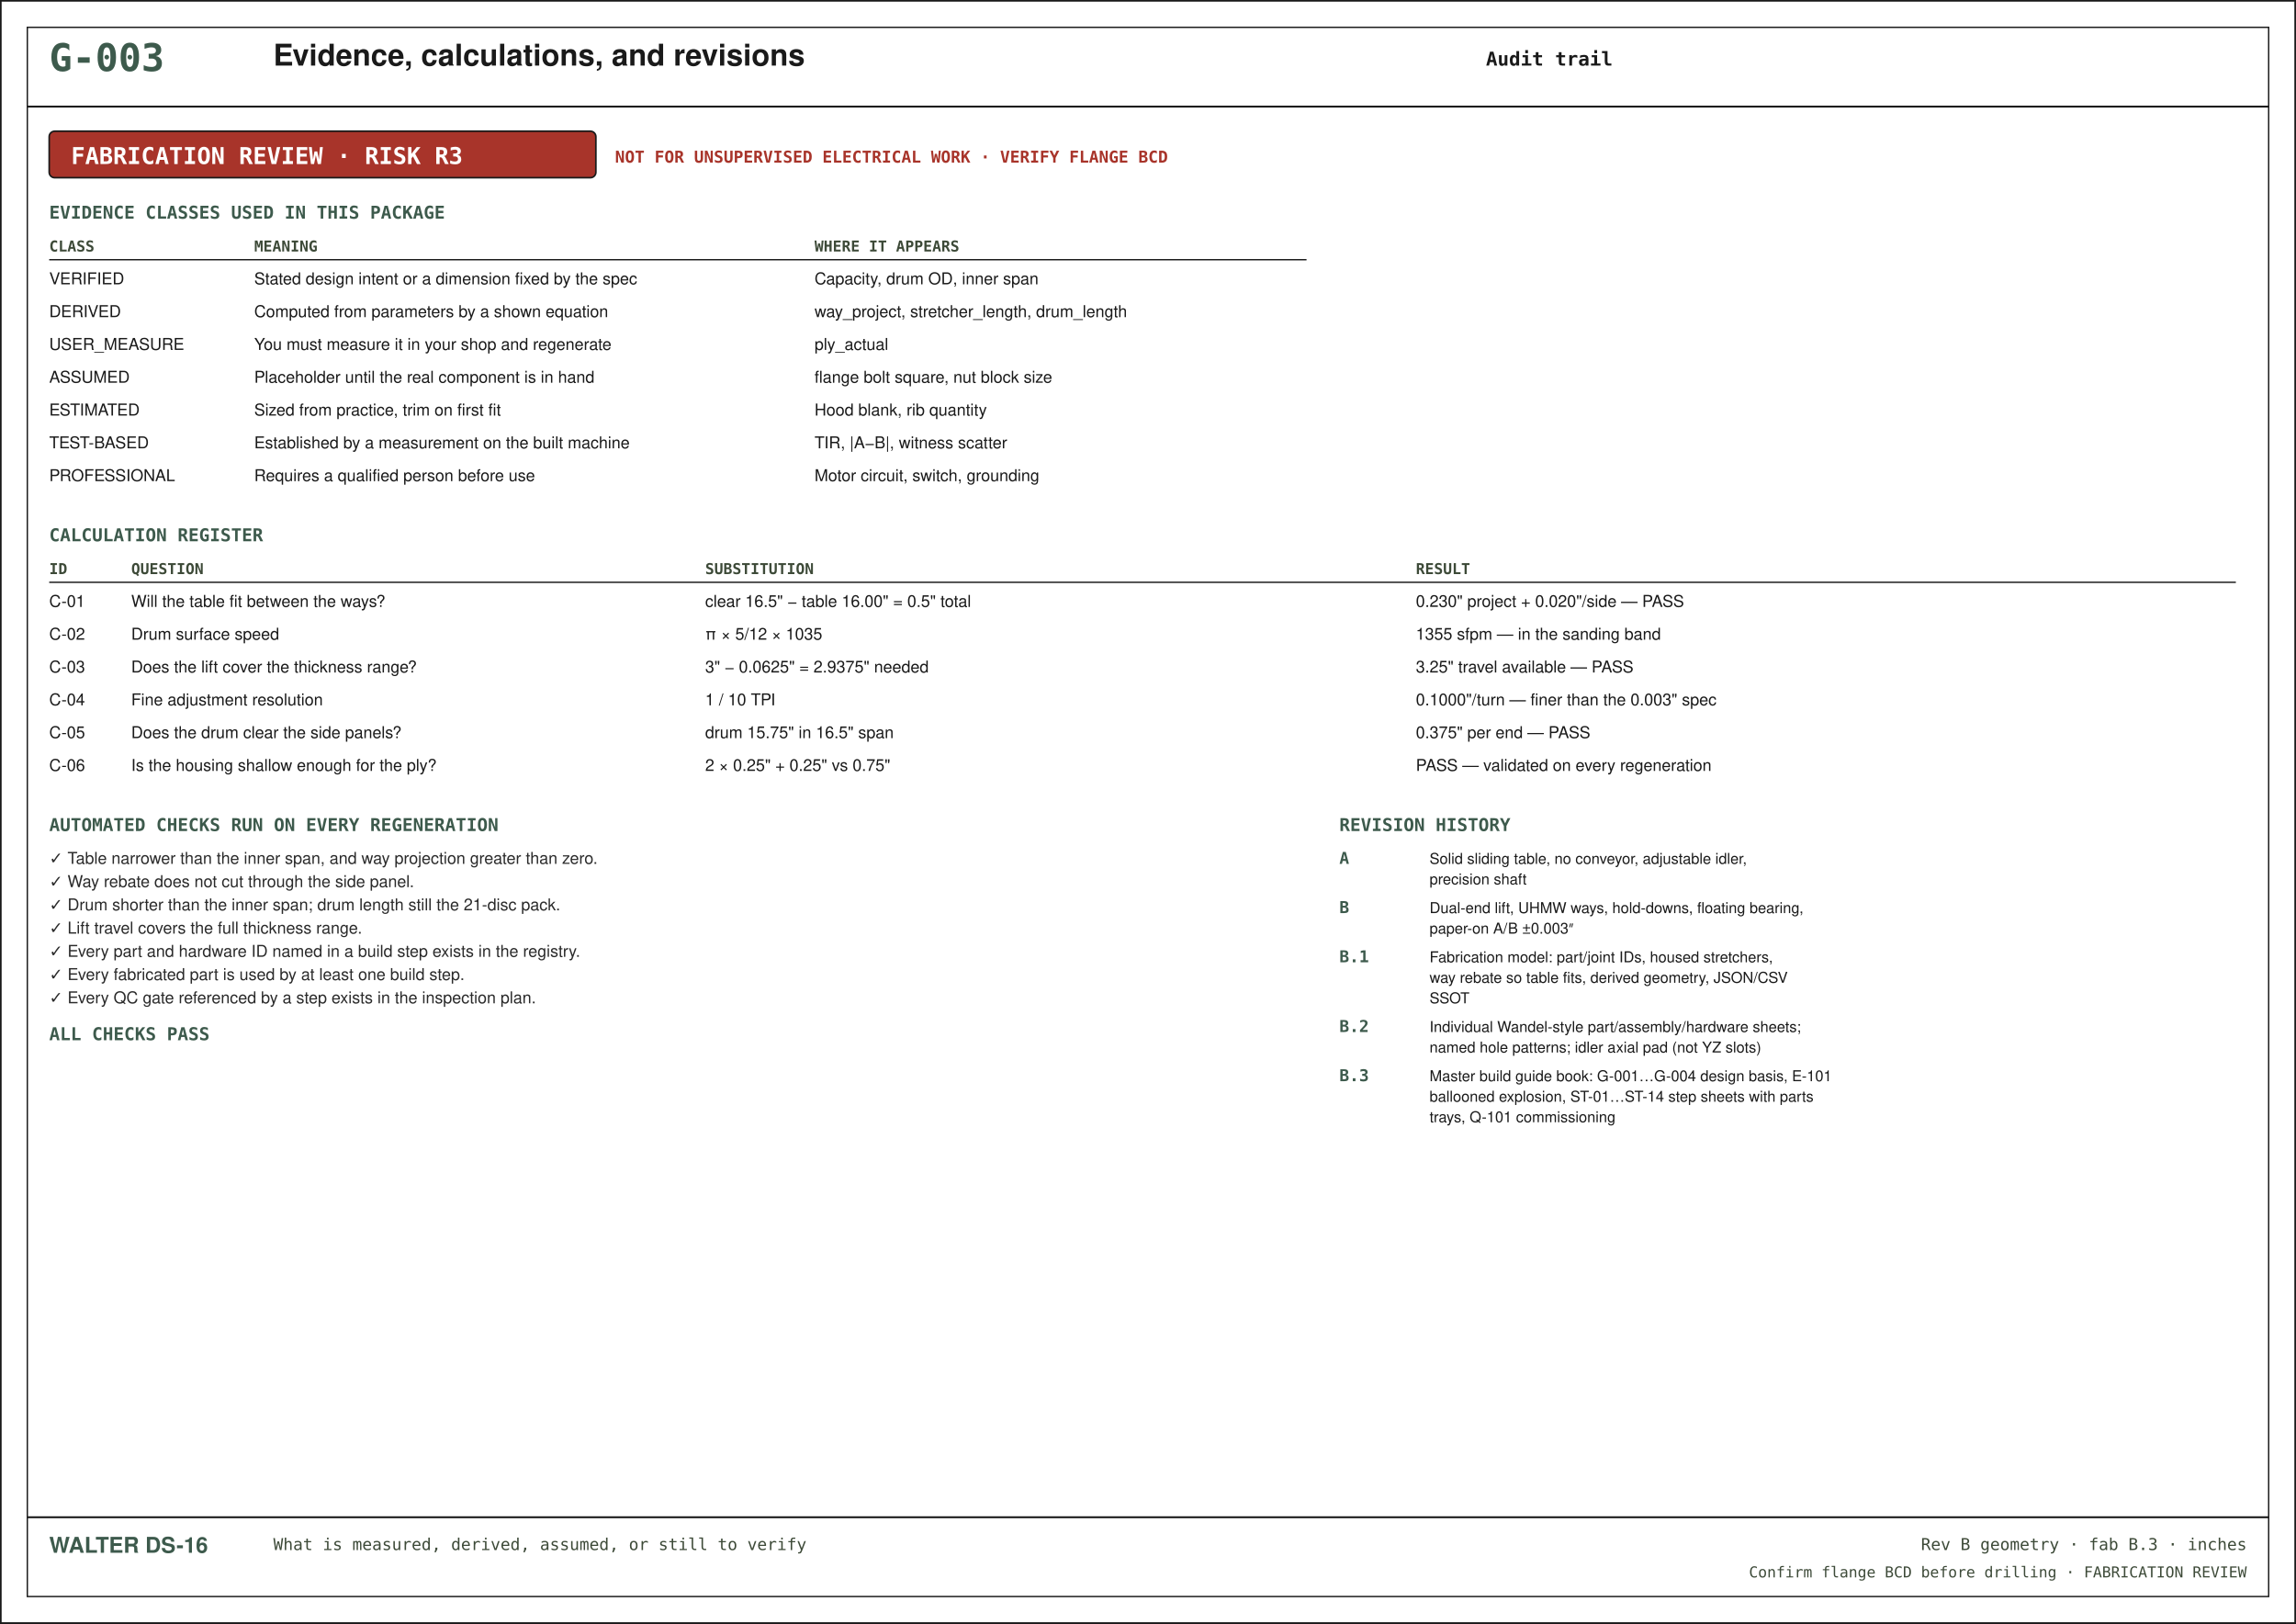
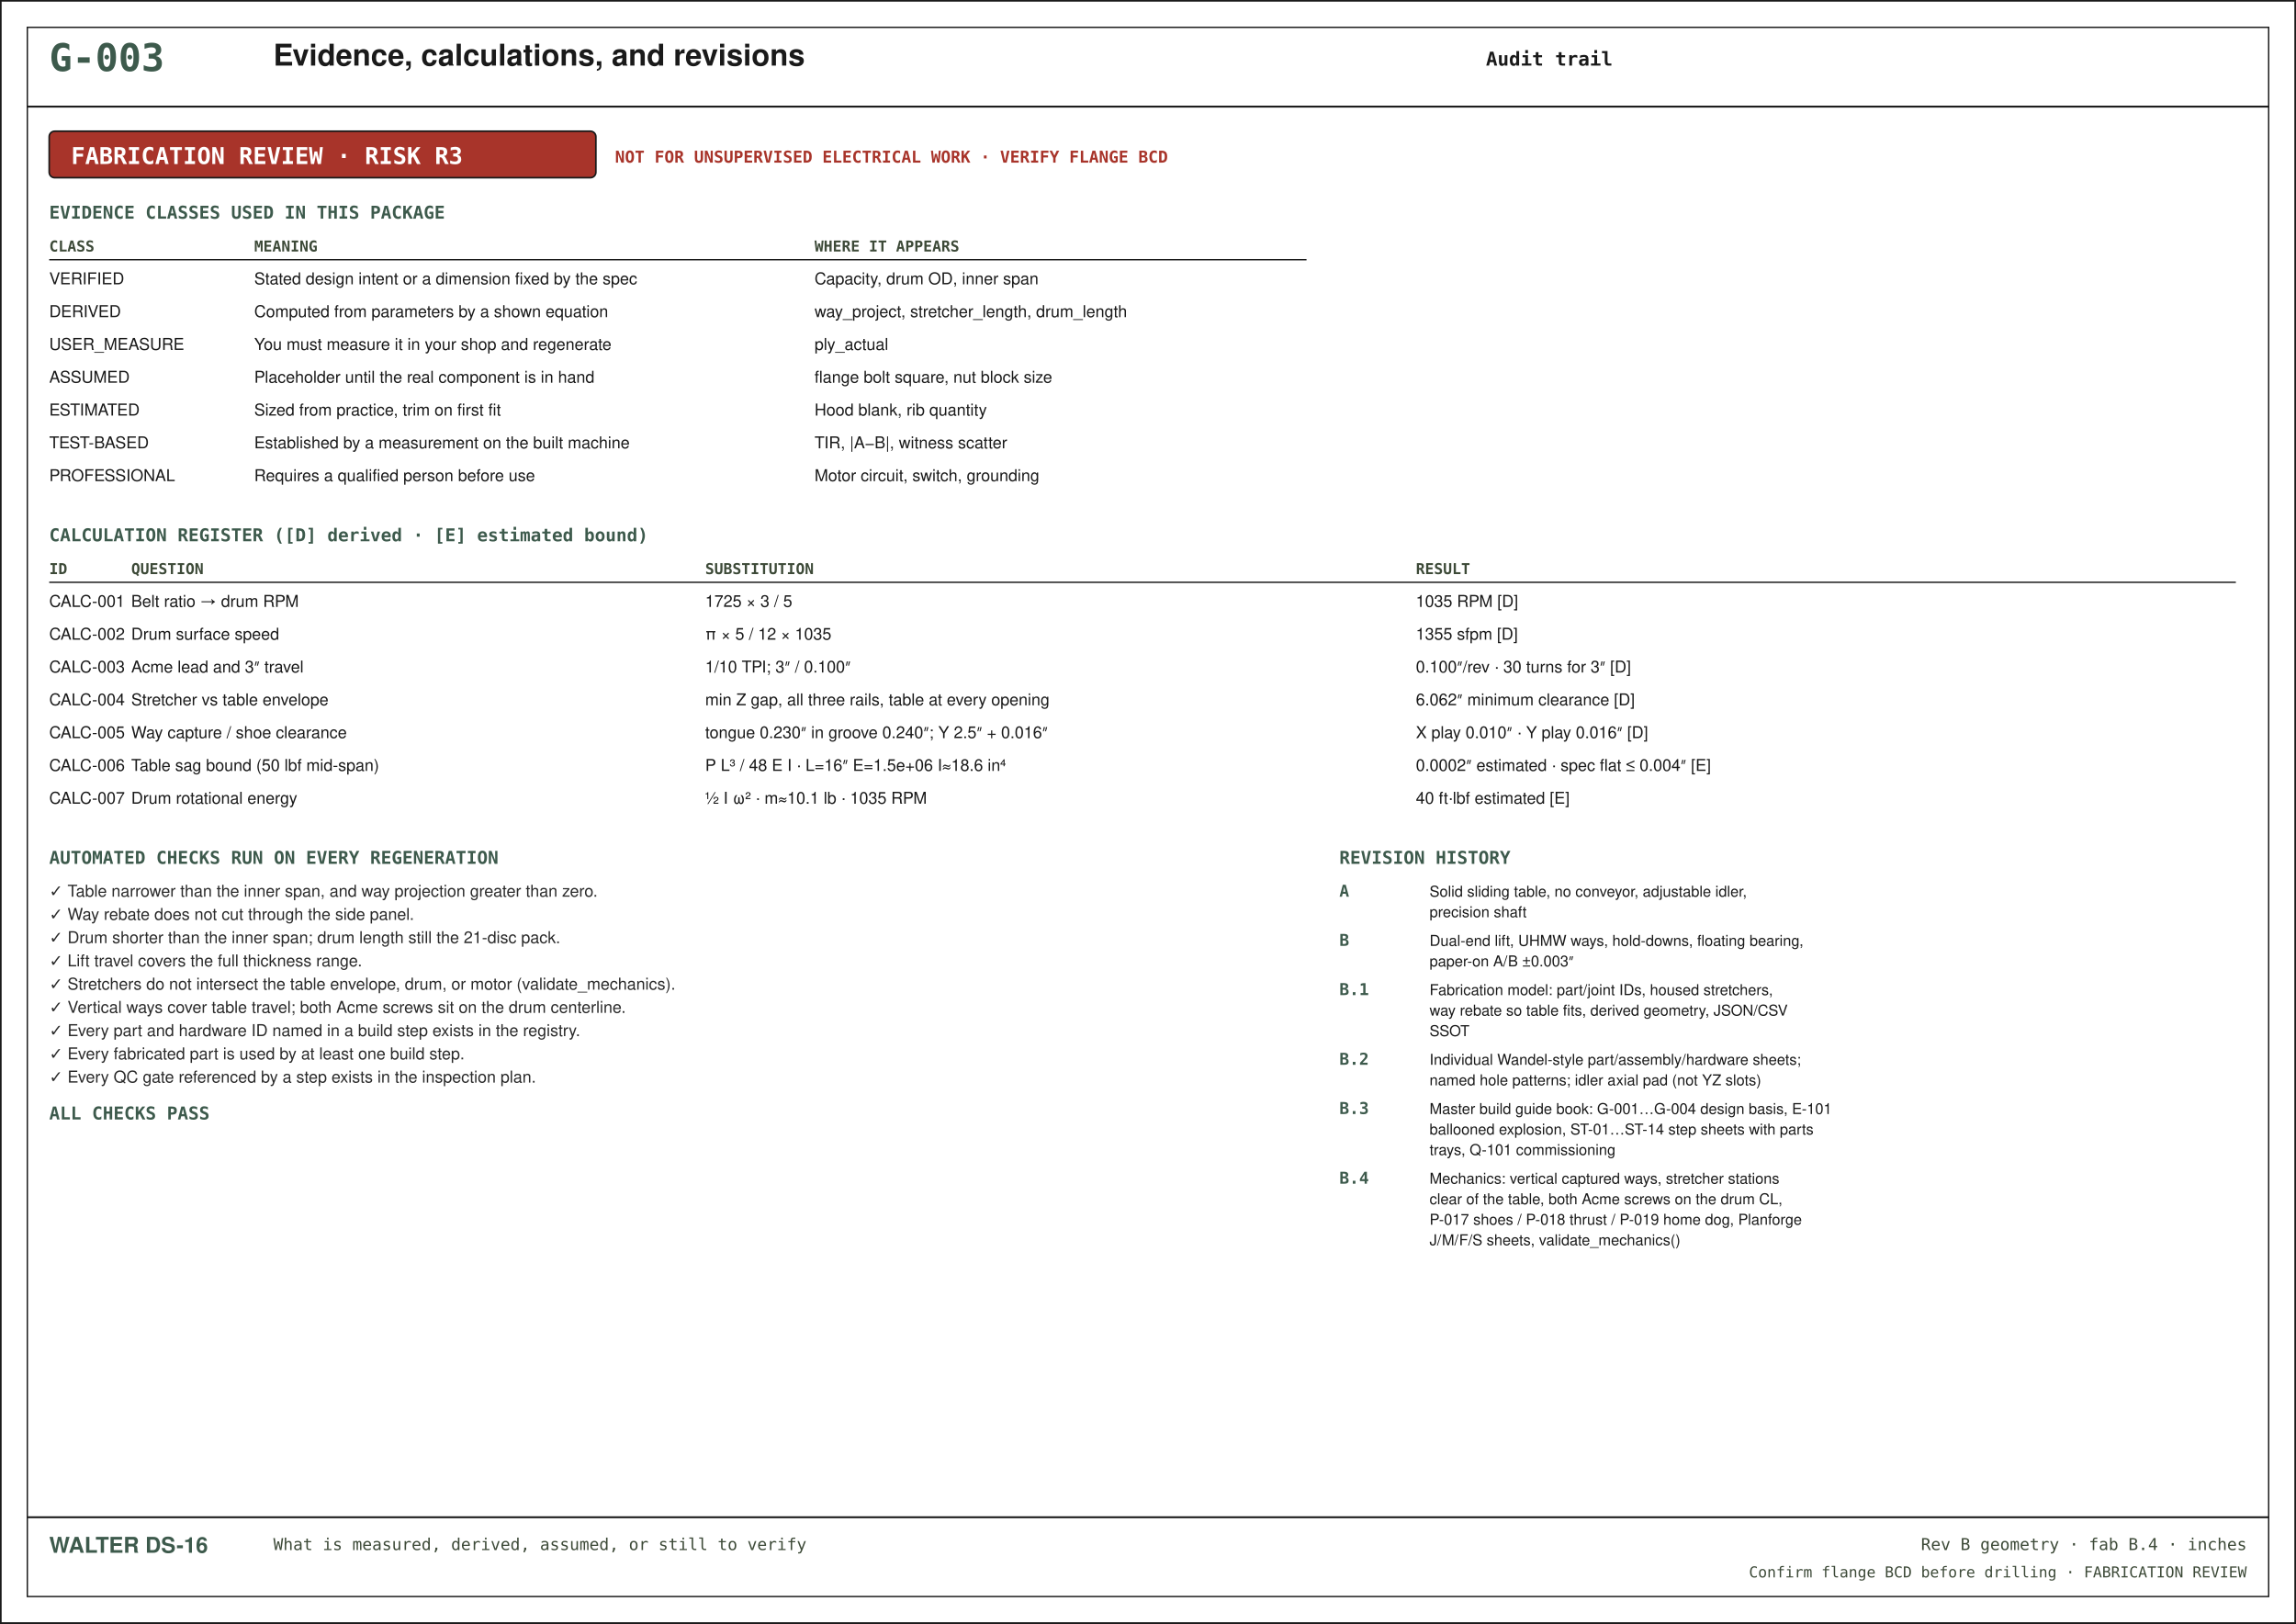
<svg xmlns="http://www.w3.org/2000/svg" width="1680" height="1188" viewBox="0 0 1680 1188">
  <rect x="0.0" y="0.0" width="1680.0" height="1188.0" fill="#ffffff" stroke="#1a1a1a" stroke-width="2.4" />
  <rect x="20.0" y="20.0" width="1640.0" height="1148.0" fill="none" stroke="#1a1a1a" stroke-width="1.0" />
  <line x1="20.0" y1="78.0" x2="1660.0" y2="78.0" stroke="#1a1a1a" stroke-width="1.4" />
  <line x1="20.0" y1="1110.0" x2="1660.0" y2="1110.0" stroke="#1a1a1a" stroke-width="1.4" />
  <text x="36.0" y="52.0" font-family="IBM Plex Mono, Menlo, monospace" font-size="28" fill="#3d5a4c" text-anchor="start" font-weight="600">G-003</text>
  <text x="200.0" y="48.0" font-family="Libre Franklin, Helvetica, Arial, sans-serif" font-size="22" fill="#1a1a1a" text-anchor="start" font-weight="600">Evidence, calculations, and revisions</text>
  <text x="1180.0" y="48.0" font-family="IBM Plex Mono, Menlo, monospace" font-size="14" fill="#1a1a1a" text-anchor="end" font-weight="600">Audit trail</text>
  <text x="36.0" y="1136.0" font-family="Libre Franklin, Helvetica, Arial, sans-serif" font-size="16" fill="#3d5a4c" text-anchor="start" font-weight="600">WALTER DS-16</text>
  <text x="200.0" y="1134.0" font-family="IBM Plex Mono, Menlo, monospace" font-size="12" fill="#3d4a38" text-anchor="start">What is measured, derived, assumed, or still to verify</text>
-   <text x="1644.0" y="1134.0" font-family="IBM Plex Mono, Menlo, monospace" font-size="12" fill="#3d4a38" text-anchor="end">Rev B geometry · fab B.3 · inches</text>
+   <text x="1644.0" y="1134.0" font-family="IBM Plex Mono, Menlo, monospace" font-size="12" fill="#3d4a38" text-anchor="end">Rev B geometry · fab B.4 · inches</text>
  <text x="1644.0" y="1154.0" font-family="IBM Plex Mono, Menlo, monospace" font-size="11" fill="#3d4a38" text-anchor="end">Confirm flange BCD before drilling · FABRICATION REVIEW</text>
  <rect x="36.0" y="96.0" width="400.0" height="34.0" fill="#a8342a" stroke="#1a1a1a" stroke-width="1.2" rx="4" />
  <text x="52.0" y="120.0" font-family="IBM Plex Mono, Menlo, monospace" font-size="17" fill="#ffffff" text-anchor="start" font-weight="600">FABRICATION REVIEW  ·  RISK R3</text>
  <text x="450.0" y="119.0" font-family="IBM Plex Mono, Menlo, monospace" font-size="12" fill="#a8342a" text-anchor="start" font-weight="600">NOT FOR UNSUPERVISED ELECTRICAL WORK · VERIFY FLANGE BCD</text>
  <text x="36.0" y="160.0" font-family="IBM Plex Mono, Menlo, monospace" font-size="13" fill="#3d5a4c" text-anchor="start" font-weight="600">EVIDENCE CLASSES USED IN THIS PACKAGE</text>
  <text x="36.0" y="184.0" font-family="IBM Plex Mono, Menlo, monospace" font-size="11" fill="#3d4a38" text-anchor="start" font-weight="600">CLASS</text>
  <text x="186.0" y="184.0" font-family="IBM Plex Mono, Menlo, monospace" font-size="11" fill="#3d4a38" text-anchor="start" font-weight="600">MEANING</text>
  <text x="596.0" y="184.0" font-family="IBM Plex Mono, Menlo, monospace" font-size="11" fill="#3d4a38" text-anchor="start" font-weight="600">WHERE IT APPEARS</text>
  <line x1="36.0" y1="190.0" x2="956.0" y2="190.0" stroke="#1a1a1a" stroke-width="1.0" />
  <text x="36.0" y="208.0" font-family="Libre Franklin, Helvetica, Arial, sans-serif" font-size="12" fill="#1a1a1a" text-anchor="start">VERIFIED</text>
  <text x="186.0" y="208.0" font-family="Libre Franklin, Helvetica, Arial, sans-serif" font-size="12" fill="#1a1a1a" text-anchor="start">Stated design intent or a dimension fixed by the spec</text>
  <text x="596.0" y="208.0" font-family="Libre Franklin, Helvetica, Arial, sans-serif" font-size="12" fill="#1a1a1a" text-anchor="start">Capacity, drum OD, inner span</text>
  <text x="36.0" y="232.0" font-family="Libre Franklin, Helvetica, Arial, sans-serif" font-size="12" fill="#1a1a1a" text-anchor="start">DERIVED</text>
  <text x="186.0" y="232.0" font-family="Libre Franklin, Helvetica, Arial, sans-serif" font-size="12" fill="#1a1a1a" text-anchor="start">Computed from parameters by a shown equation</text>
  <text x="596.0" y="232.0" font-family="Libre Franklin, Helvetica, Arial, sans-serif" font-size="12" fill="#1a1a1a" text-anchor="start">way_project, stretcher_length, drum_length</text>
  <text x="36.0" y="256.0" font-family="Libre Franklin, Helvetica, Arial, sans-serif" font-size="12" fill="#1a1a1a" text-anchor="start">USER_MEASURE</text>
  <text x="186.0" y="256.0" font-family="Libre Franklin, Helvetica, Arial, sans-serif" font-size="12" fill="#1a1a1a" text-anchor="start">You must measure it in your shop and regenerate</text>
  <text x="596.0" y="256.0" font-family="Libre Franklin, Helvetica, Arial, sans-serif" font-size="12" fill="#1a1a1a" text-anchor="start">ply_actual</text>
  <text x="36.0" y="280.0" font-family="Libre Franklin, Helvetica, Arial, sans-serif" font-size="12" fill="#1a1a1a" text-anchor="start">ASSUMED</text>
  <text x="186.0" y="280.0" font-family="Libre Franklin, Helvetica, Arial, sans-serif" font-size="12" fill="#1a1a1a" text-anchor="start">Placeholder until the real component is in hand</text>
  <text x="596.0" y="280.0" font-family="Libre Franklin, Helvetica, Arial, sans-serif" font-size="12" fill="#1a1a1a" text-anchor="start">flange bolt square, nut block size</text>
  <text x="36.0" y="304.0" font-family="Libre Franklin, Helvetica, Arial, sans-serif" font-size="12" fill="#1a1a1a" text-anchor="start">ESTIMATED</text>
  <text x="186.0" y="304.0" font-family="Libre Franklin, Helvetica, Arial, sans-serif" font-size="12" fill="#1a1a1a" text-anchor="start">Sized from practice, trim on first fit</text>
  <text x="596.0" y="304.0" font-family="Libre Franklin, Helvetica, Arial, sans-serif" font-size="12" fill="#1a1a1a" text-anchor="start">Hood blank, rib quantity</text>
  <text x="36.0" y="328.0" font-family="Libre Franklin, Helvetica, Arial, sans-serif" font-size="12" fill="#1a1a1a" text-anchor="start">TEST-BASED</text>
  <text x="186.0" y="328.0" font-family="Libre Franklin, Helvetica, Arial, sans-serif" font-size="12" fill="#1a1a1a" text-anchor="start">Established by a measurement on the built machine</text>
  <text x="596.0" y="328.0" font-family="Libre Franklin, Helvetica, Arial, sans-serif" font-size="12" fill="#1a1a1a" text-anchor="start">TIR, |A−B|, witness scatter</text>
  <text x="36.0" y="352.0" font-family="Libre Franklin, Helvetica, Arial, sans-serif" font-size="12" fill="#1a1a1a" text-anchor="start">PROFESSIONAL</text>
  <text x="186.0" y="352.0" font-family="Libre Franklin, Helvetica, Arial, sans-serif" font-size="12" fill="#1a1a1a" text-anchor="start">Requires a qualified person before use</text>
  <text x="596.0" y="352.0" font-family="Libre Franklin, Helvetica, Arial, sans-serif" font-size="12" fill="#1a1a1a" text-anchor="start">Motor circuit, switch, grounding</text>
-   <text x="36.0" y="396.0" font-family="IBM Plex Mono, Menlo, monospace" font-size="13" fill="#3d5a4c" text-anchor="start" font-weight="600">CALCULATION REGISTER</text>
+   <text x="36.0" y="396.0" font-family="IBM Plex Mono, Menlo, monospace" font-size="13" fill="#3d5a4c" text-anchor="start" font-weight="600">CALCULATION REGISTER  ([D] derived · [E] estimated bound)</text>
  <text x="36.0" y="420.0" font-family="IBM Plex Mono, Menlo, monospace" font-size="11" fill="#3d4a38" text-anchor="start" font-weight="600">ID</text>
  <text x="96.0" y="420.0" font-family="IBM Plex Mono, Menlo, monospace" font-size="11" fill="#3d4a38" text-anchor="start" font-weight="600">QUESTION</text>
  <text x="516.0" y="420.0" font-family="IBM Plex Mono, Menlo, monospace" font-size="11" fill="#3d4a38" text-anchor="start" font-weight="600">SUBSTITUTION</text>
  <text x="1036.0" y="420.0" font-family="IBM Plex Mono, Menlo, monospace" font-size="11" fill="#3d4a38" text-anchor="start" font-weight="600">RESULT</text>
  <line x1="36.0" y1="426.0" x2="1636.0" y2="426.0" stroke="#1a1a1a" stroke-width="1.0" />
-   <text x="36.0" y="444.0" font-family="Libre Franklin, Helvetica, Arial, sans-serif" font-size="12" fill="#1a1a1a" text-anchor="start">C-01</text>
-   <text x="96.0" y="444.0" font-family="Libre Franklin, Helvetica, Arial, sans-serif" font-size="12" fill="#1a1a1a" text-anchor="start">Will the table fit between the ways?</text>
-   <text x="516.0" y="444.0" font-family="Libre Franklin, Helvetica, Arial, sans-serif" font-size="12" fill="#1a1a1a" text-anchor="start">clear 16.5" − table 16.00" = 0.5" total</text>
-   <text x="1036.0" y="444.0" font-family="Libre Franklin, Helvetica, Arial, sans-serif" font-size="12" fill="#1a1a1a" text-anchor="start">0.230" project + 0.020"/side — PASS</text>
-   <text x="36.0" y="468.0" font-family="Libre Franklin, Helvetica, Arial, sans-serif" font-size="12" fill="#1a1a1a" text-anchor="start">C-02</text>
+   <text x="36.0" y="444.0" font-family="Libre Franklin, Helvetica, Arial, sans-serif" font-size="12" fill="#1a1a1a" text-anchor="start">CALC-001</text>
+   <text x="96.0" y="444.0" font-family="Libre Franklin, Helvetica, Arial, sans-serif" font-size="12" fill="#1a1a1a" text-anchor="start">Belt ratio → drum RPM</text>
+   <text x="516.0" y="444.0" font-family="Libre Franklin, Helvetica, Arial, sans-serif" font-size="12" fill="#1a1a1a" text-anchor="start">1725 × 3 / 5</text>
+   <text x="1036.0" y="444.0" font-family="Libre Franklin, Helvetica, Arial, sans-serif" font-size="12" fill="#1a1a1a" text-anchor="start">1035 RPM  [D]</text>
+   <text x="36.0" y="468.0" font-family="Libre Franklin, Helvetica, Arial, sans-serif" font-size="12" fill="#1a1a1a" text-anchor="start">CALC-002</text>
  <text x="96.0" y="468.0" font-family="Libre Franklin, Helvetica, Arial, sans-serif" font-size="12" fill="#1a1a1a" text-anchor="start">Drum surface speed</text>
-   <text x="516.0" y="468.0" font-family="Libre Franklin, Helvetica, Arial, sans-serif" font-size="12" fill="#1a1a1a" text-anchor="start">π × 5/12 × 1035</text>
-   <text x="1036.0" y="468.0" font-family="Libre Franklin, Helvetica, Arial, sans-serif" font-size="12" fill="#1a1a1a" text-anchor="start">1355 sfpm — in the sanding band</text>
-   <text x="36.0" y="492.0" font-family="Libre Franklin, Helvetica, Arial, sans-serif" font-size="12" fill="#1a1a1a" text-anchor="start">C-03</text>
-   <text x="96.0" y="492.0" font-family="Libre Franklin, Helvetica, Arial, sans-serif" font-size="12" fill="#1a1a1a" text-anchor="start">Does the lift cover the thickness range?</text>
-   <text x="516.0" y="492.0" font-family="Libre Franklin, Helvetica, Arial, sans-serif" font-size="12" fill="#1a1a1a" text-anchor="start">3" − 0.0625" = 2.9375" needed</text>
-   <text x="1036.0" y="492.0" font-family="Libre Franklin, Helvetica, Arial, sans-serif" font-size="12" fill="#1a1a1a" text-anchor="start">3.25" travel available — PASS</text>
-   <text x="36.0" y="516.0" font-family="Libre Franklin, Helvetica, Arial, sans-serif" font-size="12" fill="#1a1a1a" text-anchor="start">C-04</text>
-   <text x="96.0" y="516.0" font-family="Libre Franklin, Helvetica, Arial, sans-serif" font-size="12" fill="#1a1a1a" text-anchor="start">Fine adjustment resolution</text>
-   <text x="516.0" y="516.0" font-family="Libre Franklin, Helvetica, Arial, sans-serif" font-size="12" fill="#1a1a1a" text-anchor="start">1 / 10 TPI</text>
-   <text x="1036.0" y="516.0" font-family="Libre Franklin, Helvetica, Arial, sans-serif" font-size="12" fill="#1a1a1a" text-anchor="start">0.1000"/turn — finer than the 0.003" spec</text>
-   <text x="36.0" y="540.0" font-family="Libre Franklin, Helvetica, Arial, sans-serif" font-size="12" fill="#1a1a1a" text-anchor="start">C-05</text>
-   <text x="96.0" y="540.0" font-family="Libre Franklin, Helvetica, Arial, sans-serif" font-size="12" fill="#1a1a1a" text-anchor="start">Does the drum clear the side panels?</text>
-   <text x="516.0" y="540.0" font-family="Libre Franklin, Helvetica, Arial, sans-serif" font-size="12" fill="#1a1a1a" text-anchor="start">drum 15.75" in 16.5" span</text>
-   <text x="1036.0" y="540.0" font-family="Libre Franklin, Helvetica, Arial, sans-serif" font-size="12" fill="#1a1a1a" text-anchor="start">0.375" per end — PASS</text>
-   <text x="36.0" y="564.0" font-family="Libre Franklin, Helvetica, Arial, sans-serif" font-size="12" fill="#1a1a1a" text-anchor="start">C-06</text>
-   <text x="96.0" y="564.0" font-family="Libre Franklin, Helvetica, Arial, sans-serif" font-size="12" fill="#1a1a1a" text-anchor="start">Is the housing shallow enough for the ply?</text>
-   <text x="516.0" y="564.0" font-family="Libre Franklin, Helvetica, Arial, sans-serif" font-size="12" fill="#1a1a1a" text-anchor="start">2 × 0.25" + 0.25" vs 0.75"</text>
-   <text x="1036.0" y="564.0" font-family="Libre Franklin, Helvetica, Arial, sans-serif" font-size="12" fill="#1a1a1a" text-anchor="start">PASS — validated on every regeneration</text>
-   <text x="36.0" y="608.0" font-family="IBM Plex Mono, Menlo, monospace" font-size="13" fill="#3d5a4c" text-anchor="start" font-weight="600">AUTOMATED CHECKS RUN ON EVERY REGENERATION</text>
-   <text x="36.0" y="632.0" font-family="Libre Franklin, Helvetica, Arial, sans-serif" font-size="12" fill="#2a2a2a" text-anchor="start">✓ Table narrower than the inner span, and way projection greater than zero.</text>
-   <text x="36.0" y="649.0" font-family="Libre Franklin, Helvetica, Arial, sans-serif" font-size="12" fill="#2a2a2a" text-anchor="start">✓ Way rebate does not cut through the side panel.</text>
-   <text x="36.0" y="666.0" font-family="Libre Franklin, Helvetica, Arial, sans-serif" font-size="12" fill="#2a2a2a" text-anchor="start">✓ Drum shorter than the inner span; drum length still the 21-disc pack.</text>
-   <text x="36.0" y="683.0" font-family="Libre Franklin, Helvetica, Arial, sans-serif" font-size="12" fill="#2a2a2a" text-anchor="start">✓ Lift travel covers the full thickness range.</text>
-   <text x="36.0" y="700.0" font-family="Libre Franklin, Helvetica, Arial, sans-serif" font-size="12" fill="#2a2a2a" text-anchor="start">✓ Every part and hardware ID named in a build step exists in the registry.</text>
-   <text x="36.0" y="717.0" font-family="Libre Franklin, Helvetica, Arial, sans-serif" font-size="12" fill="#2a2a2a" text-anchor="start">✓ Every fabricated part is used by at least one build step.</text>
-   <text x="36.0" y="734.0" font-family="Libre Franklin, Helvetica, Arial, sans-serif" font-size="12" fill="#2a2a2a" text-anchor="start">✓ Every QC gate referenced by a step exists in the inspection plan.</text>
-   <text x="36.0" y="761.0" font-family="IBM Plex Mono, Menlo, monospace" font-size="13" fill="#3d5a4c" text-anchor="start" font-weight="600">ALL CHECKS PASS</text>
-   <text x="980.0" y="608.0" font-family="IBM Plex Mono, Menlo, monospace" font-size="13" fill="#3d5a4c" text-anchor="start" font-weight="600">REVISION HISTORY</text>
-   <text x="980.0" y="632.0" font-family="IBM Plex Mono, Menlo, monospace" font-size="12" fill="#3d5a4c" text-anchor="start" font-weight="600">A</text>
-   <text x="1046.0" y="632.0" font-family="Libre Franklin, Helvetica, Arial, sans-serif" font-size="11" fill="#1a1a1a" text-anchor="start">Solid sliding table, no conveyor, adjustable idler,</text>
-   <text x="1046.0" y="647.0" font-family="Libre Franklin, Helvetica, Arial, sans-serif" font-size="11" fill="#1a1a1a" text-anchor="start">precision shaft</text>
-   <text x="980.0" y="668.0" font-family="IBM Plex Mono, Menlo, monospace" font-size="12" fill="#3d5a4c" text-anchor="start" font-weight="600">B</text>
-   <text x="1046.0" y="668.0" font-family="Libre Franklin, Helvetica, Arial, sans-serif" font-size="11" fill="#1a1a1a" text-anchor="start">Dual-end lift, UHMW ways, hold-downs, floating bearing,</text>
-   <text x="1046.0" y="683.0" font-family="Libre Franklin, Helvetica, Arial, sans-serif" font-size="11" fill="#1a1a1a" text-anchor="start">paper-on A/B ±0.003″</text>
-   <text x="980.0" y="704.0" font-family="IBM Plex Mono, Menlo, monospace" font-size="12" fill="#3d5a4c" text-anchor="start" font-weight="600">B.1</text>
-   <text x="1046.0" y="704.0" font-family="Libre Franklin, Helvetica, Arial, sans-serif" font-size="11" fill="#1a1a1a" text-anchor="start">Fabrication model: part/joint IDs, housed stretchers,</text>
-   <text x="1046.0" y="719.0" font-family="Libre Franklin, Helvetica, Arial, sans-serif" font-size="11" fill="#1a1a1a" text-anchor="start">way rebate so table fits, derived geometry, JSON/CSV</text>
-   <text x="1046.0" y="734.0" font-family="Libre Franklin, Helvetica, Arial, sans-serif" font-size="11" fill="#1a1a1a" text-anchor="start">SSOT</text>
-   <text x="980.0" y="755.0" font-family="IBM Plex Mono, Menlo, monospace" font-size="12" fill="#3d5a4c" text-anchor="start" font-weight="600">B.2</text>
-   <text x="1046.0" y="755.0" font-family="Libre Franklin, Helvetica, Arial, sans-serif" font-size="11" fill="#1a1a1a" text-anchor="start">Individual Wandel-style part/assembly/hardware sheets;</text>
-   <text x="1046.0" y="770.0" font-family="Libre Franklin, Helvetica, Arial, sans-serif" font-size="11" fill="#1a1a1a" text-anchor="start">named hole patterns; idler axial pad (not YZ slots)</text>
-   <text x="980.0" y="791.0" font-family="IBM Plex Mono, Menlo, monospace" font-size="12" fill="#3d5a4c" text-anchor="start" font-weight="600">B.3</text>
-   <text x="1046.0" y="791.0" font-family="Libre Franklin, Helvetica, Arial, sans-serif" font-size="11" fill="#1a1a1a" text-anchor="start">Master build guide book: G-001…G-004 design basis, E-101</text>
-   <text x="1046.0" y="806.0" font-family="Libre Franklin, Helvetica, Arial, sans-serif" font-size="11" fill="#1a1a1a" text-anchor="start">ballooned explosion, ST-01…ST-14 step sheets with parts</text>
-   <text x="1046.0" y="821.0" font-family="Libre Franklin, Helvetica, Arial, sans-serif" font-size="11" fill="#1a1a1a" text-anchor="start">trays, Q-101 commissioning</text>
+   <text x="516.0" y="468.0" font-family="Libre Franklin, Helvetica, Arial, sans-serif" font-size="12" fill="#1a1a1a" text-anchor="start">π × 5 / 12 × 1035</text>
+   <text x="1036.0" y="468.0" font-family="Libre Franklin, Helvetica, Arial, sans-serif" font-size="12" fill="#1a1a1a" text-anchor="start">1355 sfpm  [D]</text>
+   <text x="36.0" y="492.0" font-family="Libre Franklin, Helvetica, Arial, sans-serif" font-size="12" fill="#1a1a1a" text-anchor="start">CALC-003</text>
+   <text x="96.0" y="492.0" font-family="Libre Franklin, Helvetica, Arial, sans-serif" font-size="12" fill="#1a1a1a" text-anchor="start">Acme lead and 3″ travel</text>
+   <text x="516.0" y="492.0" font-family="Libre Franklin, Helvetica, Arial, sans-serif" font-size="12" fill="#1a1a1a" text-anchor="start">1/10 TPI; 3″ / 0.100″</text>
+   <text x="1036.0" y="492.0" font-family="Libre Franklin, Helvetica, Arial, sans-serif" font-size="12" fill="#1a1a1a" text-anchor="start">0.100″/rev · 30 turns for 3″  [D]</text>
+   <text x="36.0" y="516.0" font-family="Libre Franklin, Helvetica, Arial, sans-serif" font-size="12" fill="#1a1a1a" text-anchor="start">CALC-004</text>
+   <text x="96.0" y="516.0" font-family="Libre Franklin, Helvetica, Arial, sans-serif" font-size="12" fill="#1a1a1a" text-anchor="start">Stretcher vs table envelope</text>
+   <text x="516.0" y="516.0" font-family="Libre Franklin, Helvetica, Arial, sans-serif" font-size="12" fill="#1a1a1a" text-anchor="start">min Z gap, all three rails, table at every opening</text>
+   <text x="1036.0" y="516.0" font-family="Libre Franklin, Helvetica, Arial, sans-serif" font-size="12" fill="#1a1a1a" text-anchor="start">6.062″ minimum clearance  [D]</text>
+   <text x="36.0" y="540.0" font-family="Libre Franklin, Helvetica, Arial, sans-serif" font-size="12" fill="#1a1a1a" text-anchor="start">CALC-005</text>
+   <text x="96.0" y="540.0" font-family="Libre Franklin, Helvetica, Arial, sans-serif" font-size="12" fill="#1a1a1a" text-anchor="start">Way capture / shoe clearance</text>
+   <text x="516.0" y="540.0" font-family="Libre Franklin, Helvetica, Arial, sans-serif" font-size="12" fill="#1a1a1a" text-anchor="start">tongue 0.230″ in groove 0.240″; Y 2.5″ + 0.016″</text>
+   <text x="1036.0" y="540.0" font-family="Libre Franklin, Helvetica, Arial, sans-serif" font-size="12" fill="#1a1a1a" text-anchor="start">X play 0.010″ · Y play 0.016″  [D]</text>
+   <text x="36.0" y="564.0" font-family="Libre Franklin, Helvetica, Arial, sans-serif" font-size="12" fill="#1a1a1a" text-anchor="start">CALC-006</text>
+   <text x="96.0" y="564.0" font-family="Libre Franklin, Helvetica, Arial, sans-serif" font-size="12" fill="#1a1a1a" text-anchor="start">Table sag bound (50 lbf mid-span)</text>
+   <text x="516.0" y="564.0" font-family="Libre Franklin, Helvetica, Arial, sans-serif" font-size="12" fill="#1a1a1a" text-anchor="start">P L³ / 48 E I · L=16″ E=1.5e+06 I≈18.6 in⁴</text>
+   <text x="1036.0" y="564.0" font-family="Libre Franklin, Helvetica, Arial, sans-serif" font-size="12" fill="#1a1a1a" text-anchor="start">0.0002″ estimated · spec flat ≤ 0.004″  [E]</text>
+   <text x="36.0" y="588.0" font-family="Libre Franklin, Helvetica, Arial, sans-serif" font-size="12" fill="#1a1a1a" text-anchor="start">CALC-007</text>
+   <text x="96.0" y="588.0" font-family="Libre Franklin, Helvetica, Arial, sans-serif" font-size="12" fill="#1a1a1a" text-anchor="start">Drum rotational energy</text>
+   <text x="516.0" y="588.0" font-family="Libre Franklin, Helvetica, Arial, sans-serif" font-size="12" fill="#1a1a1a" text-anchor="start">½ I ω² · m≈10.1 lb · 1035 RPM</text>
+   <text x="1036.0" y="588.0" font-family="Libre Franklin, Helvetica, Arial, sans-serif" font-size="12" fill="#1a1a1a" text-anchor="start">40 ft·lbf estimated  [E]</text>
+   <text x="36.0" y="632.0" font-family="IBM Plex Mono, Menlo, monospace" font-size="13" fill="#3d5a4c" text-anchor="start" font-weight="600">AUTOMATED CHECKS RUN ON EVERY REGENERATION</text>
+   <text x="36.0" y="656.0" font-family="Libre Franklin, Helvetica, Arial, sans-serif" font-size="12" fill="#2a2a2a" text-anchor="start">✓ Table narrower than the inner span, and way projection greater than zero.</text>
+   <text x="36.0" y="673.0" font-family="Libre Franklin, Helvetica, Arial, sans-serif" font-size="12" fill="#2a2a2a" text-anchor="start">✓ Way rebate does not cut through the side panel.</text>
+   <text x="36.0" y="690.0" font-family="Libre Franklin, Helvetica, Arial, sans-serif" font-size="12" fill="#2a2a2a" text-anchor="start">✓ Drum shorter than the inner span; drum length still the 21-disc pack.</text>
+   <text x="36.0" y="707.0" font-family="Libre Franklin, Helvetica, Arial, sans-serif" font-size="12" fill="#2a2a2a" text-anchor="start">✓ Lift travel covers the full thickness range.</text>
+   <text x="36.0" y="724.0" font-family="Libre Franklin, Helvetica, Arial, sans-serif" font-size="12" fill="#2a2a2a" text-anchor="start">✓ Stretchers do not intersect the table envelope, drum, or motor (validate_mechanics).</text>
+   <text x="36.0" y="741.0" font-family="Libre Franklin, Helvetica, Arial, sans-serif" font-size="12" fill="#2a2a2a" text-anchor="start">✓ Vertical ways cover table travel; both Acme screws sit on the drum centerline.</text>
+   <text x="36.0" y="758.0" font-family="Libre Franklin, Helvetica, Arial, sans-serif" font-size="12" fill="#2a2a2a" text-anchor="start">✓ Every part and hardware ID named in a build step exists in the registry.</text>
+   <text x="36.0" y="775.0" font-family="Libre Franklin, Helvetica, Arial, sans-serif" font-size="12" fill="#2a2a2a" text-anchor="start">✓ Every fabricated part is used by at least one build step.</text>
+   <text x="36.0" y="792.0" font-family="Libre Franklin, Helvetica, Arial, sans-serif" font-size="12" fill="#2a2a2a" text-anchor="start">✓ Every QC gate referenced by a step exists in the inspection plan.</text>
+   <text x="36.0" y="819.0" font-family="IBM Plex Mono, Menlo, monospace" font-size="13" fill="#3d5a4c" text-anchor="start" font-weight="600">ALL CHECKS PASS</text>
+   <text x="980.0" y="632.0" font-family="IBM Plex Mono, Menlo, monospace" font-size="13" fill="#3d5a4c" text-anchor="start" font-weight="600">REVISION HISTORY</text>
+   <text x="980.0" y="656.0" font-family="IBM Plex Mono, Menlo, monospace" font-size="12" fill="#3d5a4c" text-anchor="start" font-weight="600">A</text>
+   <text x="1046.0" y="656.0" font-family="Libre Franklin, Helvetica, Arial, sans-serif" font-size="11" fill="#1a1a1a" text-anchor="start">Solid sliding table, no conveyor, adjustable idler,</text>
+   <text x="1046.0" y="671.0" font-family="Libre Franklin, Helvetica, Arial, sans-serif" font-size="11" fill="#1a1a1a" text-anchor="start">precision shaft</text>
+   <text x="980.0" y="692.0" font-family="IBM Plex Mono, Menlo, monospace" font-size="12" fill="#3d5a4c" text-anchor="start" font-weight="600">B</text>
+   <text x="1046.0" y="692.0" font-family="Libre Franklin, Helvetica, Arial, sans-serif" font-size="11" fill="#1a1a1a" text-anchor="start">Dual-end lift, UHMW ways, hold-downs, floating bearing,</text>
+   <text x="1046.0" y="707.0" font-family="Libre Franklin, Helvetica, Arial, sans-serif" font-size="11" fill="#1a1a1a" text-anchor="start">paper-on A/B ±0.003″</text>
+   <text x="980.0" y="728.0" font-family="IBM Plex Mono, Menlo, monospace" font-size="12" fill="#3d5a4c" text-anchor="start" font-weight="600">B.1</text>
+   <text x="1046.0" y="728.0" font-family="Libre Franklin, Helvetica, Arial, sans-serif" font-size="11" fill="#1a1a1a" text-anchor="start">Fabrication model: part/joint IDs, housed stretchers,</text>
+   <text x="1046.0" y="743.0" font-family="Libre Franklin, Helvetica, Arial, sans-serif" font-size="11" fill="#1a1a1a" text-anchor="start">way rebate so table fits, derived geometry, JSON/CSV</text>
+   <text x="1046.0" y="758.0" font-family="Libre Franklin, Helvetica, Arial, sans-serif" font-size="11" fill="#1a1a1a" text-anchor="start">SSOT</text>
+   <text x="980.0" y="779.0" font-family="IBM Plex Mono, Menlo, monospace" font-size="12" fill="#3d5a4c" text-anchor="start" font-weight="600">B.2</text>
+   <text x="1046.0" y="779.0" font-family="Libre Franklin, Helvetica, Arial, sans-serif" font-size="11" fill="#1a1a1a" text-anchor="start">Individual Wandel-style part/assembly/hardware sheets;</text>
+   <text x="1046.0" y="794.0" font-family="Libre Franklin, Helvetica, Arial, sans-serif" font-size="11" fill="#1a1a1a" text-anchor="start">named hole patterns; idler axial pad (not YZ slots)</text>
+   <text x="980.0" y="815.0" font-family="IBM Plex Mono, Menlo, monospace" font-size="12" fill="#3d5a4c" text-anchor="start" font-weight="600">B.3</text>
+   <text x="1046.0" y="815.0" font-family="Libre Franklin, Helvetica, Arial, sans-serif" font-size="11" fill="#1a1a1a" text-anchor="start">Master build guide book: G-001…G-004 design basis, E-101</text>
+   <text x="1046.0" y="830.0" font-family="Libre Franklin, Helvetica, Arial, sans-serif" font-size="11" fill="#1a1a1a" text-anchor="start">ballooned explosion, ST-01…ST-14 step sheets with parts</text>
+   <text x="1046.0" y="845.0" font-family="Libre Franklin, Helvetica, Arial, sans-serif" font-size="11" fill="#1a1a1a" text-anchor="start">trays, Q-101 commissioning</text>
+   <text x="980.0" y="866.0" font-family="IBM Plex Mono, Menlo, monospace" font-size="12" fill="#3d5a4c" text-anchor="start" font-weight="600">B.4</text>
+   <text x="1046.0" y="866.0" font-family="Libre Franklin, Helvetica, Arial, sans-serif" font-size="11" fill="#1a1a1a" text-anchor="start">Mechanics: vertical captured ways, stretcher stations</text>
+   <text x="1046.0" y="881.0" font-family="Libre Franklin, Helvetica, Arial, sans-serif" font-size="11" fill="#1a1a1a" text-anchor="start">clear of the table, both Acme screws on the drum CL,</text>
+   <text x="1046.0" y="896.0" font-family="Libre Franklin, Helvetica, Arial, sans-serif" font-size="11" fill="#1a1a1a" text-anchor="start">P-017 shoes / P-018 thrust / P-019 home dog, Planforge</text>
+   <text x="1046.0" y="911.0" font-family="Libre Franklin, Helvetica, Arial, sans-serif" font-size="11" fill="#1a1a1a" text-anchor="start">J/M/F/S sheets, validate_mechanics()</text>
</svg>
